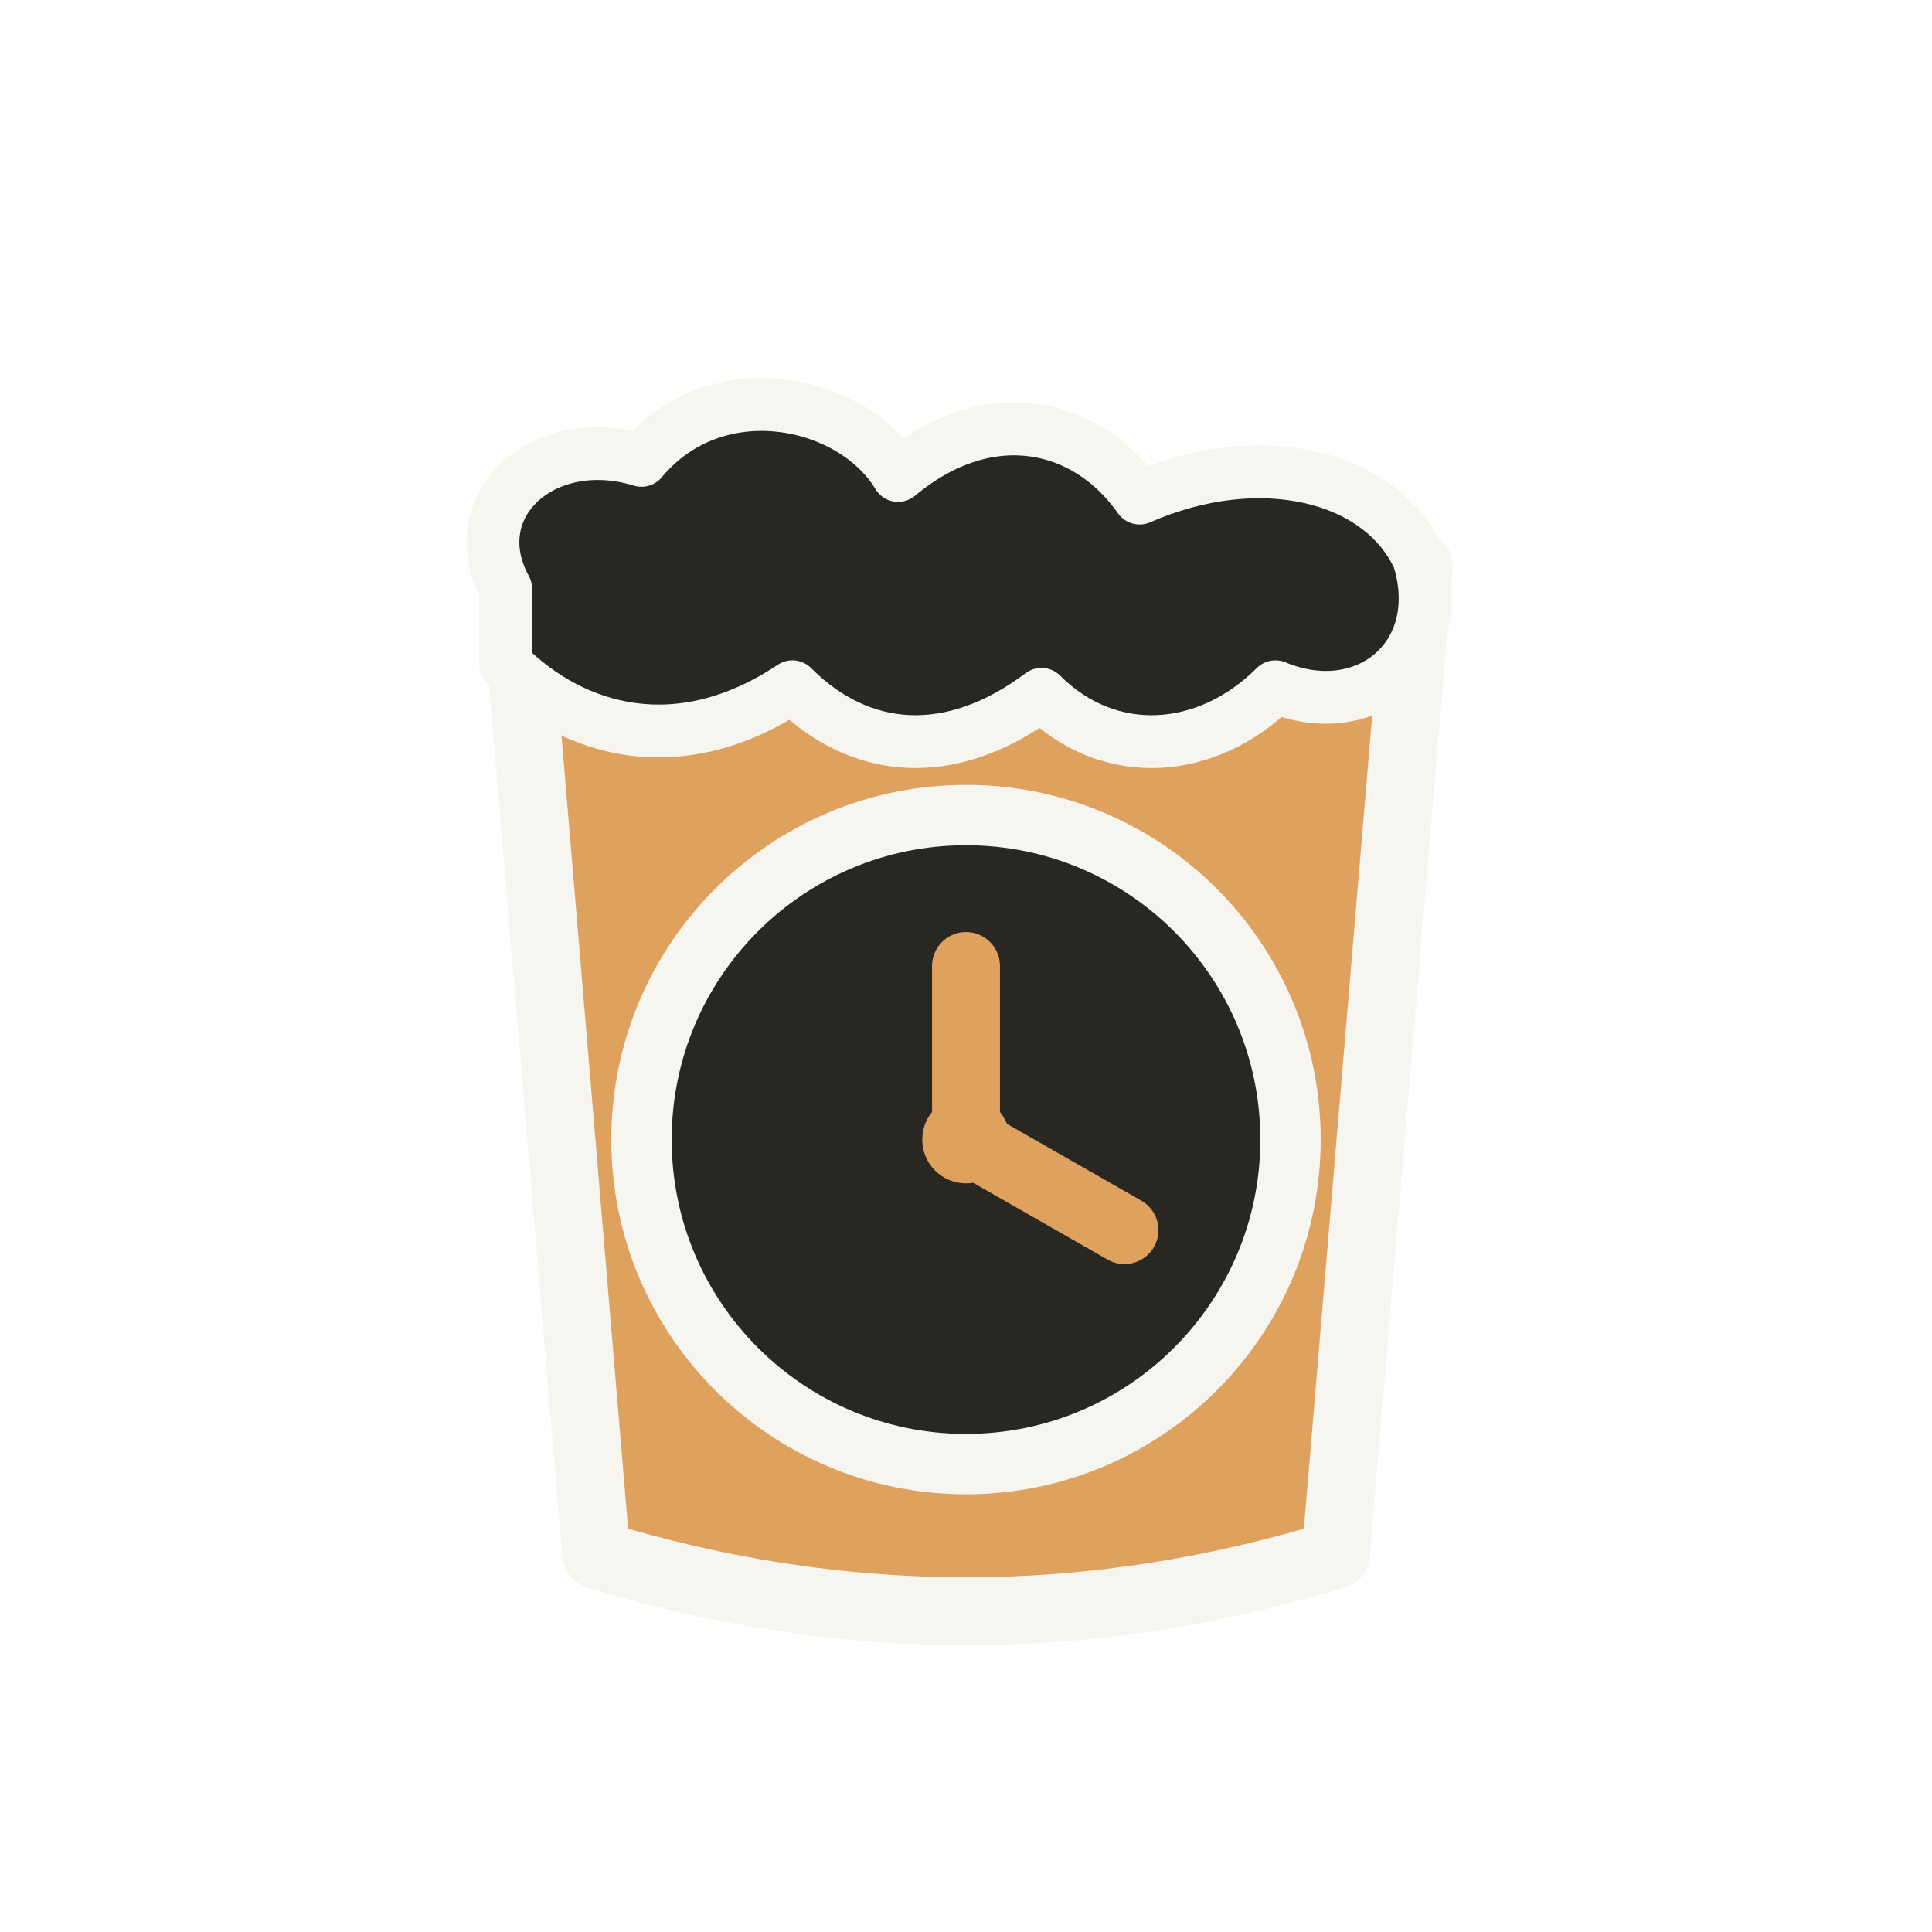
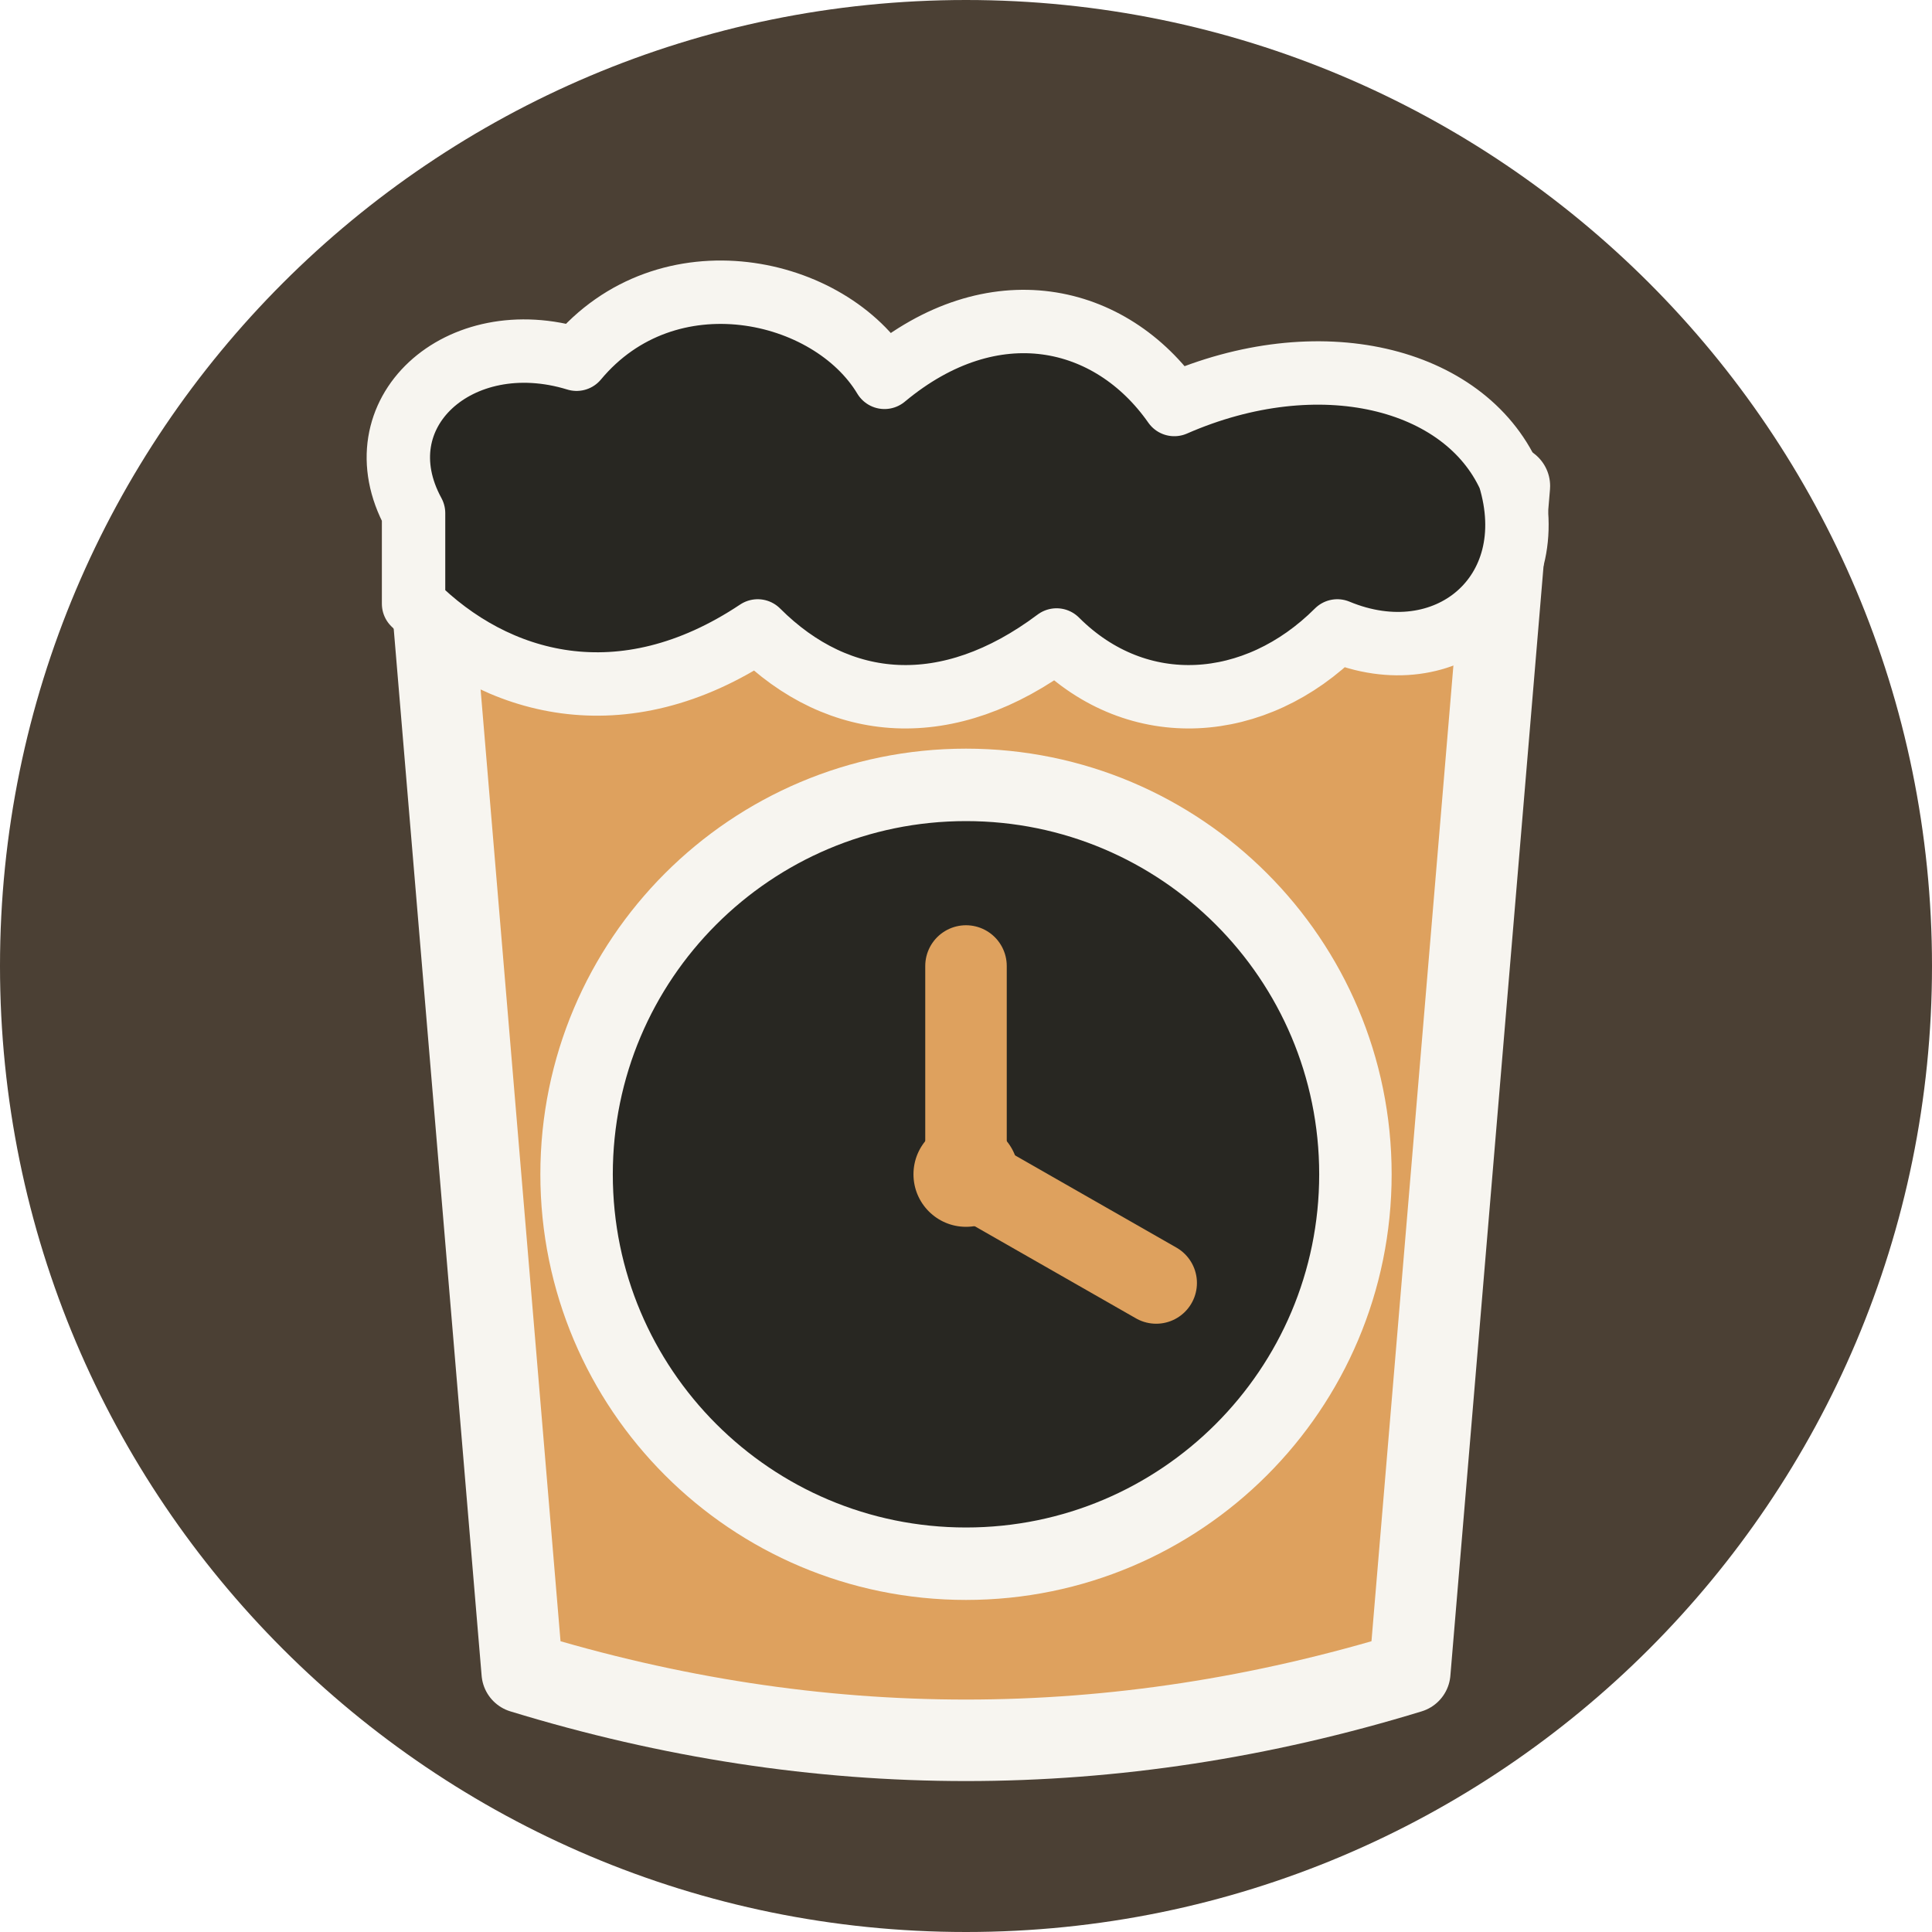
- <svg xmlns="http://www.w3.org/2000/svg" viewBox="0 0 256 256" role="img" aria-label="How Many Beers? mark-dark">
-   <g stroke-linejoin="round" stroke-linecap="round">
-     <path d="M68 75 H188 L177 206 Q128 221 79 206 Z" fill="#DEA15E" stroke="#F7F5F0" stroke-width="9" />
-     <path d="M67 78 C61 67 72 57 85 61 C95 49 113 53 119 63 C131 53 144 56 151 66 C167 59 183 63 188 74 C192 87 181 96 169 91 C160 100 147 101 138 92 C126 101 114 100 105 91 C90 101 76 97 67 88 Z" fill="#282722" stroke="#F7F5F0" stroke-width="7" />
-     <circle cx="128" cy="151" r="43" fill="#282722" stroke="#F7F5F0" stroke-width="8" />
-     <path d="M128 128 V151 L149 163" fill="none" stroke="#DEA15E" stroke-width="9" />
-     <circle cx="128" cy="151" r="5.8" fill="#DEA15E" />
+ <svg xmlns="http://www.w3.org/2000/svg" width="256" height="256" viewBox="0 0 256 256" role="img" aria-label="How Many Beers?">
+   <circle cx="128" cy="128" r="128" fill="#4B4034" />
+   <g transform="translate(-25.6,-25.6) scale(1.2)">
+     <g stroke-linejoin="round" stroke-linecap="round">
+       <path d="M68 75 H188 L177 206 Q128 221 79 206 Z" fill="#DEA15E" stroke="#F7F5F0" stroke-width="9" />
+       <path d="M67 78 C61 67 72 57 85 61 C95 49 113 53 119 63 C131 53 144 56 151 66 C167 59 183 63 188 74 C192 87 181 96 169 91 C160 100 147 101 138 92 C126 101 114 100 105 91 C90 101 76 97 67 88 Z" fill="#282722" stroke="#F7F5F0" stroke-width="7" />
+       <circle cx="128" cy="151" r="43" fill="#282722" stroke="#F7F5F0" stroke-width="8" />
+       <path d="M128 128 V151 L149 163" fill="none" stroke="#DEA15E" stroke-width="9" />
+       <circle cx="128" cy="151" r="5.8" fill="#DEA15E" />
+     </g>
  </g>
</svg>
